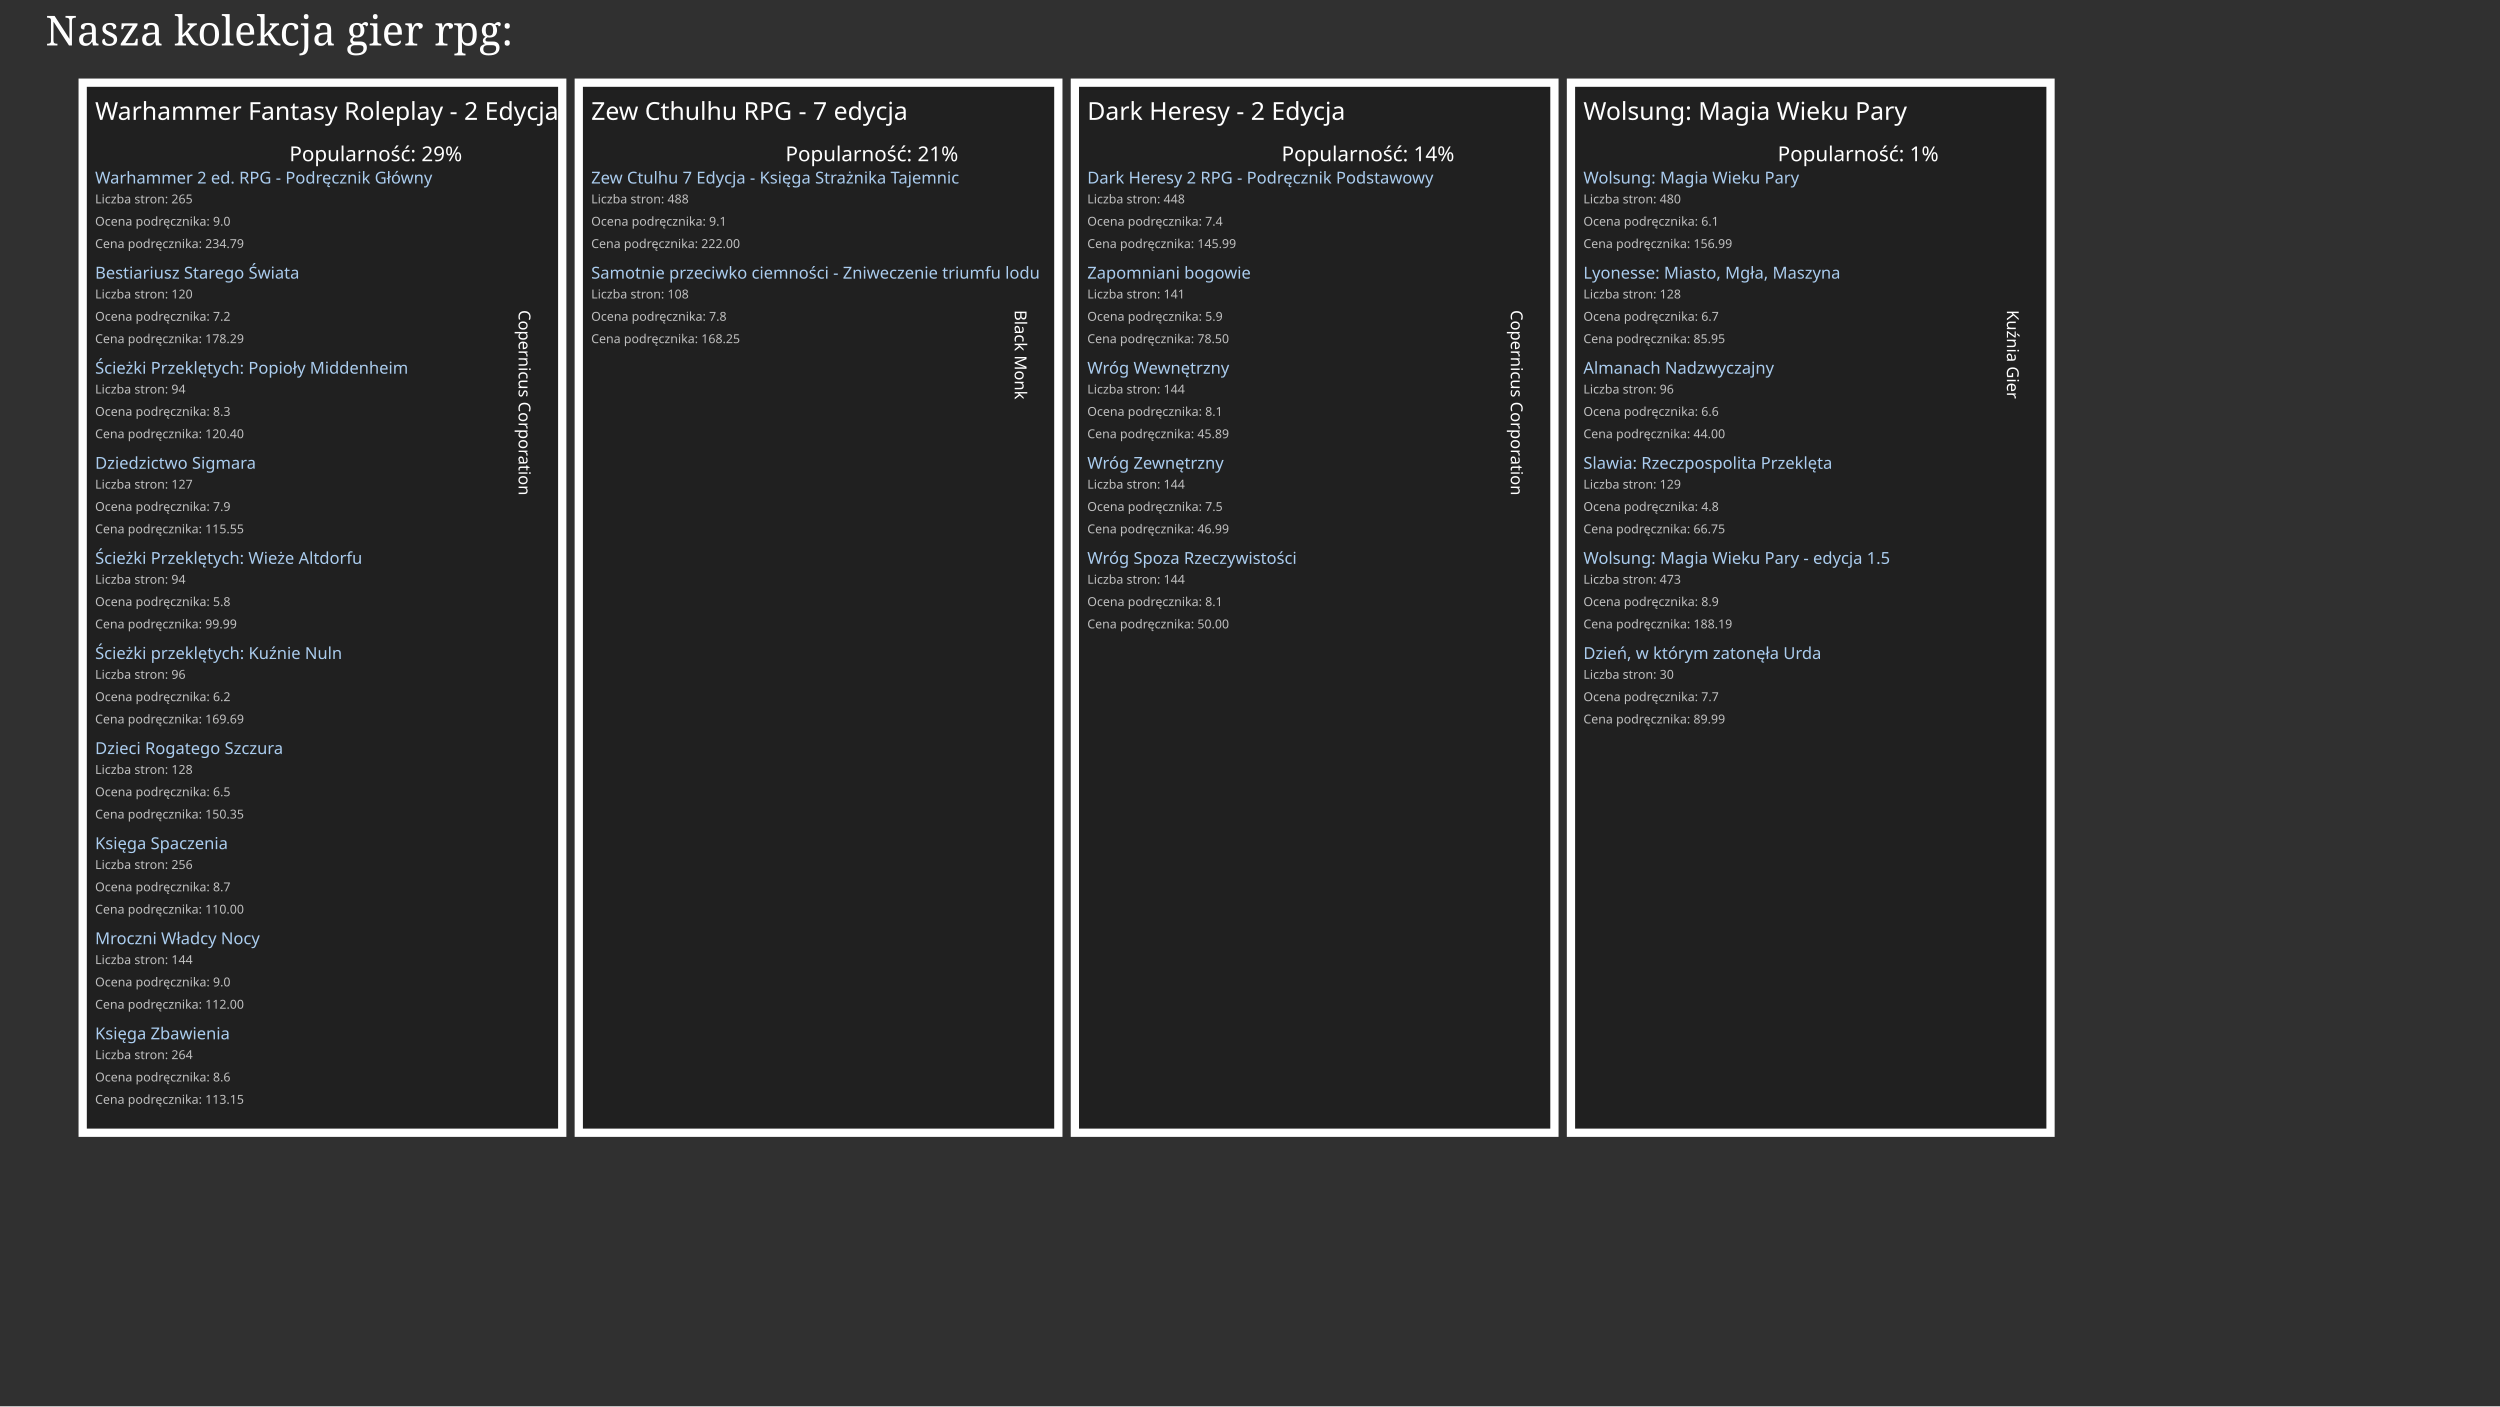
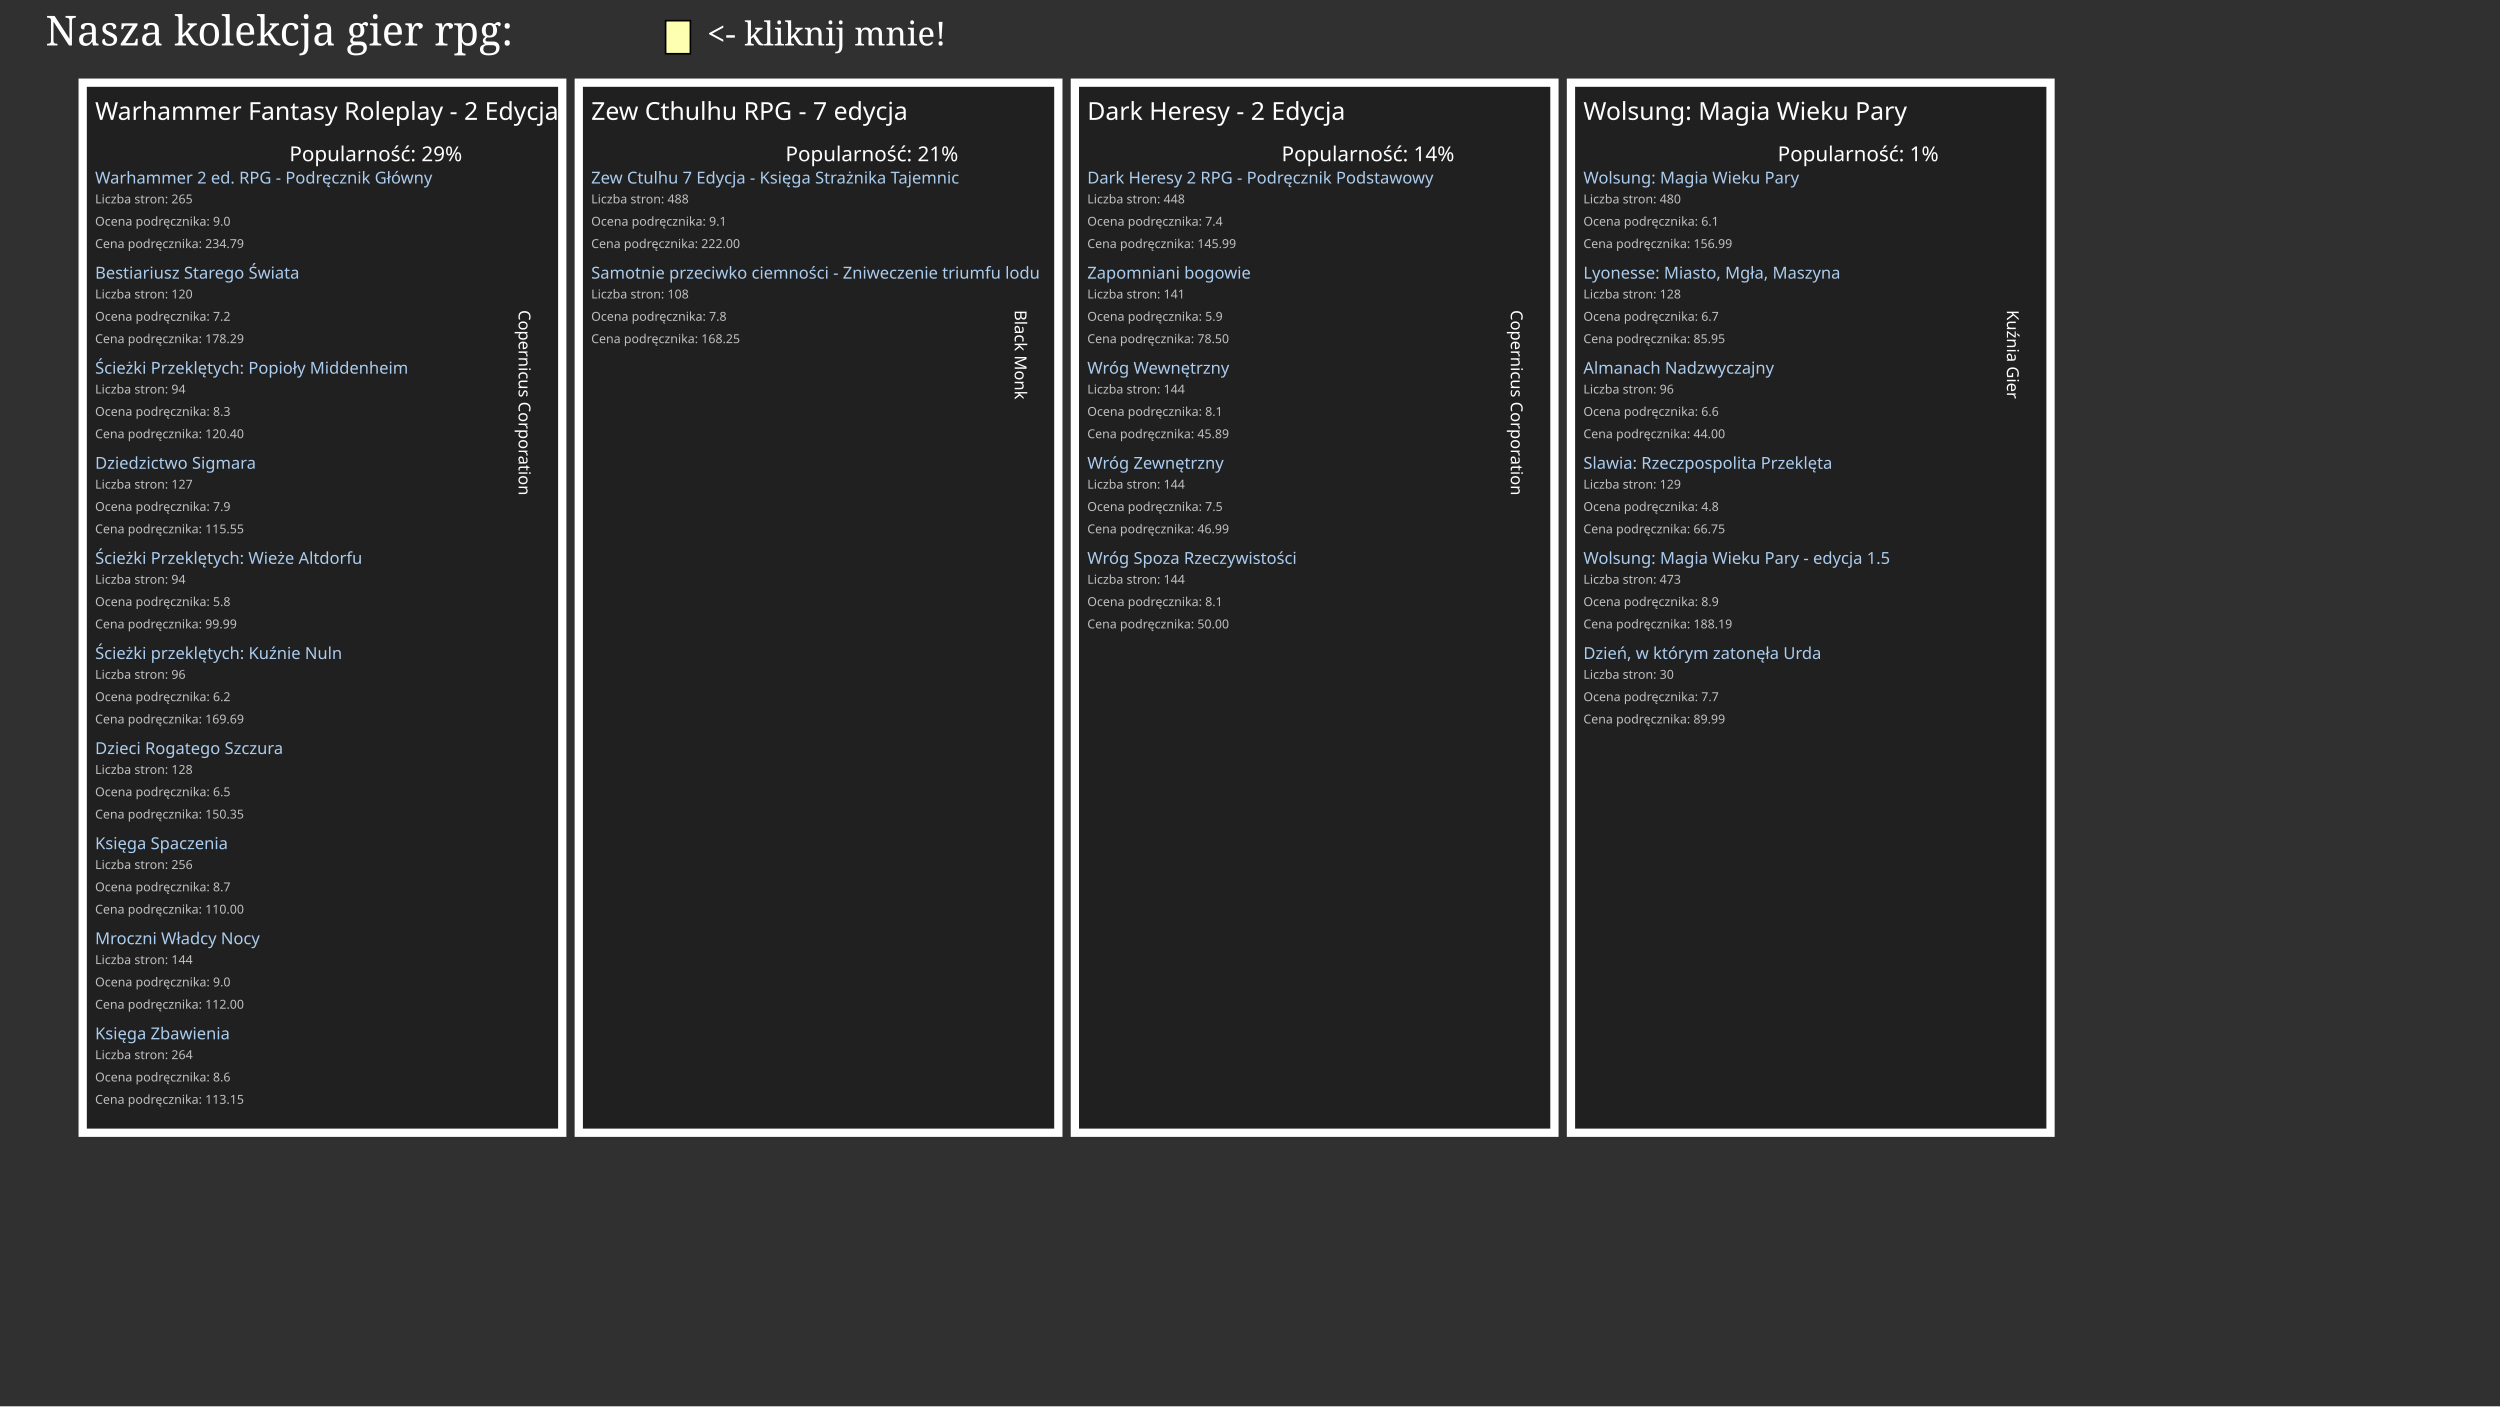
<svg xmlns="http://www.w3.org/2000/svg" xmlns:xlink="http://www.w3.org/1999/xlink" width="80cm" height="45cm" preserveAspectRatio="xMidYMid meet" zoomAndPan="magnify" version="1.1" contentScriptType="application/ecmascript" contentStyleType="text/css">
  <rect width="100%" height="100%" fill="#303030" />
  <text x="055" y="055" font-family="georgia" fill="#ffffff" font-size="50" allign="center">
			Nasza kolekcja gier rpg:
		</text>
+   <rect x="805" y="025" height="40" width="30" fill="#ffffb2" stroke="black" stroke-width="2" />
+   <text x="855" y="055" font-family="georgia" fill="#ffffff" font-size="40" allign="center">
+ 			&lt;- kliknij mnie!
+ 		</text>
  <rect x="100" y="100" height="1270" width="580" fill="#202020" stroke="white" stroke-width="10" />
  <text writing-mode="horizontal-tb" x="115" y="145" font-family="sans-serif" font-size="30" fill="#ffffff">Warhammer Fantasy Roleplay - 2 Edycja</text>
  <text writing-mode="vertical-rl" x="635" y="375" font-family="sans-serif" font-size="20" fill="#ffffff">Copernicus Corporation</text>
  <text x="350" y="195" font-family="sans-serif" font-size="25" fill="#ffffff">
- 							Popularność: 
- 							  29%</text>
+ 			Popularność: 
+ 			  29%</text>
  <rect x="115" y="170" height="30" width="0" fill="#282828" stroke="black" stroke-width="2">
    <animate attributeType="XML" attributeName="width" from="0" to="200" dur="1s" fill="freeze" xlink:type="simple" xlink:show="other" xlink:actuate="onLoad" restart="always" calcMode="linear" additive="replace" accumulate="none" />
  </rect>
  <rect x="115" y="170" height="30" width="0" fill="#B8B8B8" stroke="black" stroke-width="2">
    <animate attributeType="XML" attributeName="width" from="0" to="58" dur="3s" fill="freeze" xlink:type="simple" xlink:show="other" xlink:actuate="onLoad" restart="always" calcMode="linear" additive="replace" accumulate="none" />
  </rect>
  <text x="115" y="222" font-family="sans-serif" font-size="20" fill="#abcdef">Warhammer 2 ed. RPG - Podręcznik Główny</text>
  <rect x="115" y="230" height="17" width="0" fill="#484848" stroke-width="5">
    <animate attributeType="XML" attributeName="width" from="0" to="265" dur="1s" fill="freeze" xlink:type="simple" xlink:show="other" xlink:actuate="onLoad" restart="always" calcMode="linear" additive="replace" accumulate="none" />
  </rect>
  <text x="115" y="246" font-family="sans-serif" font-size="15" fill="#C0C0C0">
- 									 Liczba stron: 
- 									265</text>
+ 				 Liczba stron: 
+ 					265</text>
  <rect x="115" y="257" height="17" width="0" fill="#000033" stroke-width="5">
    <animate attributeType="XML" attributeName="width" from="0" to="90" dur="1s" fill="freeze" xlink:type="simple" xlink:show="other" xlink:actuate="onLoad" restart="always" calcMode="linear" additive="replace" accumulate="none" />
  </rect>
  <text x="115" y="273" font-family="sans-serif" font-size="15" fill="#C0C0C0">
- 									Ocena podręcznika: 
- 									9.0</text>
+ 				Ocena podręcznika: 
+ 				9.0</text>
  <rect x="115" y="284" height="17" width="0" fill="#4c0000" stroke-width="5">
    <animate attributeType="XML" attributeName="width" from="0" to="234.79" dur="1s" fill="freeze" xlink:type="simple" xlink:show="other" xlink:actuate="onLoad" restart="always" calcMode="linear" additive="replace" accumulate="none" />
  </rect>
  <text x="115" y="300" font-family="sans-serif" font-size="15" fill="#C0C0C0">
- 									Cena podręcznika: 
- 									234.79</text>
+ 				Cena podręcznika: 
+ 					234.79</text>
  <text x="115" y="337" font-family="sans-serif" font-size="20" fill="#abcdef">Bestiariusz Starego Świata</text>
  <rect x="115" y="345" height="17" width="0" fill="#484848" stroke-width="5">
    <animate attributeType="XML" attributeName="width" from="0" to="120" dur="1s" fill="freeze" xlink:type="simple" xlink:show="other" xlink:actuate="onLoad" restart="always" calcMode="linear" additive="replace" accumulate="none" />
  </rect>
  <text x="115" y="361" font-family="sans-serif" font-size="15" fill="#C0C0C0">
- 									 Liczba stron: 
- 									120</text>
+ 				 Liczba stron: 
+ 					120</text>
  <rect x="115" y="372" height="17" width="0" fill="#000033" stroke-width="5">
    <animate attributeType="XML" attributeName="width" from="0" to="72" dur="1s" fill="freeze" xlink:type="simple" xlink:show="other" xlink:actuate="onLoad" restart="always" calcMode="linear" additive="replace" accumulate="none" />
  </rect>
  <text x="115" y="388" font-family="sans-serif" font-size="15" fill="#C0C0C0">
- 									Ocena podręcznika: 
- 									7.2</text>
+ 				Ocena podręcznika: 
+ 				7.2</text>
  <rect x="115" y="399" height="17" width="0" fill="#4c0000" stroke-width="5">
    <animate attributeType="XML" attributeName="width" from="0" to="178.29" dur="1s" fill="freeze" xlink:type="simple" xlink:show="other" xlink:actuate="onLoad" restart="always" calcMode="linear" additive="replace" accumulate="none" />
  </rect>
  <text x="115" y="415" font-family="sans-serif" font-size="15" fill="#C0C0C0">
- 									Cena podręcznika: 
- 									178.29</text>
+ 				Cena podręcznika: 
+ 					178.29</text>
  <text x="115" y="452" font-family="sans-serif" font-size="20" fill="#abcdef">Ścieżki Przeklętych: Popioły Middenheim</text>
  <rect x="115" y="460" height="17" width="0" fill="#484848" stroke-width="5">
    <animate attributeType="XML" attributeName="width" from="0" to="94" dur="1s" fill="freeze" xlink:type="simple" xlink:show="other" xlink:actuate="onLoad" restart="always" calcMode="linear" additive="replace" accumulate="none" />
  </rect>
  <text x="115" y="476" font-family="sans-serif" font-size="15" fill="#C0C0C0">
- 									 Liczba stron: 
- 									94</text>
+ 				 Liczba stron: 
+ 					94</text>
  <rect x="115" y="487" height="17" width="0" fill="#000033" stroke-width="5">
    <animate attributeType="XML" attributeName="width" from="0" to="83" dur="1s" fill="freeze" xlink:type="simple" xlink:show="other" xlink:actuate="onLoad" restart="always" calcMode="linear" additive="replace" accumulate="none" />
  </rect>
  <text x="115" y="503" font-family="sans-serif" font-size="15" fill="#C0C0C0">
- 									Ocena podręcznika: 
- 									8.3</text>
+ 				Ocena podręcznika: 
+ 				8.3</text>
  <rect x="115" y="514" height="17" width="0" fill="#4c0000" stroke-width="5">
    <animate attributeType="XML" attributeName="width" from="0" to="120.40" dur="1s" fill="freeze" xlink:type="simple" xlink:show="other" xlink:actuate="onLoad" restart="always" calcMode="linear" additive="replace" accumulate="none" />
  </rect>
  <text x="115" y="530" font-family="sans-serif" font-size="15" fill="#C0C0C0">
- 									Cena podręcznika: 
- 									120.40</text>
+ 				Cena podręcznika: 
+ 					120.40</text>
  <text x="115" y="567" font-family="sans-serif" font-size="20" fill="#abcdef">Dziedzictwo Sigmara</text>
  <rect x="115" y="575" height="17" width="0" fill="#484848" stroke-width="5">
    <animate attributeType="XML" attributeName="width" from="0" to="127" dur="1s" fill="freeze" xlink:type="simple" xlink:show="other" xlink:actuate="onLoad" restart="always" calcMode="linear" additive="replace" accumulate="none" />
  </rect>
  <text x="115" y="591" font-family="sans-serif" font-size="15" fill="#C0C0C0">
- 									 Liczba stron: 
- 									127</text>
+ 				 Liczba stron: 
+ 					127</text>
  <rect x="115" y="602" height="17" width="0" fill="#000033" stroke-width="5">
    <animate attributeType="XML" attributeName="width" from="0" to="79" dur="1s" fill="freeze" xlink:type="simple" xlink:show="other" xlink:actuate="onLoad" restart="always" calcMode="linear" additive="replace" accumulate="none" />
  </rect>
  <text x="115" y="618" font-family="sans-serif" font-size="15" fill="#C0C0C0">
- 									Ocena podręcznika: 
- 									7.9</text>
+ 				Ocena podręcznika: 
+ 				7.9</text>
  <rect x="115" y="629" height="17" width="0" fill="#4c0000" stroke-width="5">
    <animate attributeType="XML" attributeName="width" from="0" to="115.55" dur="1s" fill="freeze" xlink:type="simple" xlink:show="other" xlink:actuate="onLoad" restart="always" calcMode="linear" additive="replace" accumulate="none" />
  </rect>
  <text x="115" y="645" font-family="sans-serif" font-size="15" fill="#C0C0C0">
- 									Cena podręcznika: 
- 									115.55</text>
+ 				Cena podręcznika: 
+ 					115.55</text>
  <text x="115" y="682" font-family="sans-serif" font-size="20" fill="#abcdef">Ścieżki Przeklętych: Wieże Altdorfu</text>
  <rect x="115" y="690" height="17" width="0" fill="#484848" stroke-width="5">
    <animate attributeType="XML" attributeName="width" from="0" to="94" dur="1s" fill="freeze" xlink:type="simple" xlink:show="other" xlink:actuate="onLoad" restart="always" calcMode="linear" additive="replace" accumulate="none" />
  </rect>
  <text x="115" y="706" font-family="sans-serif" font-size="15" fill="#C0C0C0">
- 									 Liczba stron: 
- 									94</text>
+ 				 Liczba stron: 
+ 					94</text>
  <rect x="115" y="717" height="17" width="0" fill="#000033" stroke-width="5">
    <animate attributeType="XML" attributeName="width" from="0" to="58" dur="1s" fill="freeze" xlink:type="simple" xlink:show="other" xlink:actuate="onLoad" restart="always" calcMode="linear" additive="replace" accumulate="none" />
  </rect>
  <text x="115" y="733" font-family="sans-serif" font-size="15" fill="#C0C0C0">
- 									Ocena podręcznika: 
- 									5.8</text>
+ 				Ocena podręcznika: 
+ 				5.8</text>
  <rect x="115" y="744" height="17" width="0" fill="#4c0000" stroke-width="5">
    <animate attributeType="XML" attributeName="width" from="0" to="99.99" dur="1s" fill="freeze" xlink:type="simple" xlink:show="other" xlink:actuate="onLoad" restart="always" calcMode="linear" additive="replace" accumulate="none" />
  </rect>
  <text x="115" y="760" font-family="sans-serif" font-size="15" fill="#C0C0C0">
- 									Cena podręcznika: 
- 									99.99</text>
+ 				Cena podręcznika: 
+ 					99.99</text>
  <text x="115" y="797" font-family="sans-serif" font-size="20" fill="#abcdef">Ścieżki przeklętych: Kuźnie Nuln</text>
  <rect x="115" y="805" height="17" width="0" fill="#484848" stroke-width="5">
    <animate attributeType="XML" attributeName="width" from="0" to="96" dur="1s" fill="freeze" xlink:type="simple" xlink:show="other" xlink:actuate="onLoad" restart="always" calcMode="linear" additive="replace" accumulate="none" />
  </rect>
  <text x="115" y="821" font-family="sans-serif" font-size="15" fill="#C0C0C0">
- 									 Liczba stron: 
- 									96</text>
+ 				 Liczba stron: 
+ 					96</text>
  <rect x="115" y="832" height="17" width="0" fill="#000033" stroke-width="5">
    <animate attributeType="XML" attributeName="width" from="0" to="62" dur="1s" fill="freeze" xlink:type="simple" xlink:show="other" xlink:actuate="onLoad" restart="always" calcMode="linear" additive="replace" accumulate="none" />
  </rect>
  <text x="115" y="848" font-family="sans-serif" font-size="15" fill="#C0C0C0">
- 									Ocena podręcznika: 
- 									6.2</text>
+ 				Ocena podręcznika: 
+ 				6.2</text>
  <rect x="115" y="859" height="17" width="0" fill="#4c0000" stroke-width="5">
    <animate attributeType="XML" attributeName="width" from="0" to="169.69" dur="1s" fill="freeze" xlink:type="simple" xlink:show="other" xlink:actuate="onLoad" restart="always" calcMode="linear" additive="replace" accumulate="none" />
  </rect>
  <text x="115" y="875" font-family="sans-serif" font-size="15" fill="#C0C0C0">
- 									Cena podręcznika: 
- 									169.69</text>
+ 				Cena podręcznika: 
+ 					169.69</text>
  <text x="115" y="912" font-family="sans-serif" font-size="20" fill="#abcdef">Dzieci Rogatego Szczura</text>
  <rect x="115" y="920" height="17" width="0" fill="#484848" stroke-width="5">
    <animate attributeType="XML" attributeName="width" from="0" to="128" dur="1s" fill="freeze" xlink:type="simple" xlink:show="other" xlink:actuate="onLoad" restart="always" calcMode="linear" additive="replace" accumulate="none" />
  </rect>
  <text x="115" y="936" font-family="sans-serif" font-size="15" fill="#C0C0C0">
- 									 Liczba stron: 
- 									128</text>
+ 				 Liczba stron: 
+ 					128</text>
  <rect x="115" y="947" height="17" width="0" fill="#000033" stroke-width="5">
    <animate attributeType="XML" attributeName="width" from="0" to="65" dur="1s" fill="freeze" xlink:type="simple" xlink:show="other" xlink:actuate="onLoad" restart="always" calcMode="linear" additive="replace" accumulate="none" />
  </rect>
  <text x="115" y="963" font-family="sans-serif" font-size="15" fill="#C0C0C0">
- 									Ocena podręcznika: 
- 									6.5</text>
+ 				Ocena podręcznika: 
+ 				6.5</text>
  <rect x="115" y="974" height="17" width="0" fill="#4c0000" stroke-width="5">
    <animate attributeType="XML" attributeName="width" from="0" to="150.35" dur="1s" fill="freeze" xlink:type="simple" xlink:show="other" xlink:actuate="onLoad" restart="always" calcMode="linear" additive="replace" accumulate="none" />
  </rect>
  <text x="115" y="990" font-family="sans-serif" font-size="15" fill="#C0C0C0">
- 									Cena podręcznika: 
- 									150.35</text>
+ 				Cena podręcznika: 
+ 					150.35</text>
  <text x="115" y="1027" font-family="sans-serif" font-size="20" fill="#abcdef">Księga Spaczenia</text>
  <rect x="115" y="1035" height="17" width="0" fill="#484848" stroke-width="5">
    <animate attributeType="XML" attributeName="width" from="0" to="256" dur="1s" fill="freeze" xlink:type="simple" xlink:show="other" xlink:actuate="onLoad" restart="always" calcMode="linear" additive="replace" accumulate="none" />
  </rect>
  <text x="115" y="1051" font-family="sans-serif" font-size="15" fill="#C0C0C0">
- 									 Liczba stron: 
- 									256</text>
+ 				 Liczba stron: 
+ 					256</text>
  <rect x="115" y="1062" height="17" width="0" fill="#000033" stroke-width="5">
    <animate attributeType="XML" attributeName="width" from="0" to="87" dur="1s" fill="freeze" xlink:type="simple" xlink:show="other" xlink:actuate="onLoad" restart="always" calcMode="linear" additive="replace" accumulate="none" />
  </rect>
  <text x="115" y="1078" font-family="sans-serif" font-size="15" fill="#C0C0C0">
- 									Ocena podręcznika: 
- 									8.7</text>
+ 				Ocena podręcznika: 
+ 				8.7</text>
  <rect x="115" y="1089" height="17" width="0" fill="#4c0000" stroke-width="5">
    <animate attributeType="XML" attributeName="width" from="0" to="110.00" dur="1s" fill="freeze" xlink:type="simple" xlink:show="other" xlink:actuate="onLoad" restart="always" calcMode="linear" additive="replace" accumulate="none" />
  </rect>
  <text x="115" y="1105" font-family="sans-serif" font-size="15" fill="#C0C0C0">
- 									Cena podręcznika: 
- 									110.00</text>
+ 				Cena podręcznika: 
+ 					110.00</text>
  <text x="115" y="1142" font-family="sans-serif" font-size="20" fill="#abcdef">Mroczni Władcy Nocy</text>
  <rect x="115" y="1150" height="17" width="0" fill="#484848" stroke-width="5">
    <animate attributeType="XML" attributeName="width" from="0" to="144" dur="1s" fill="freeze" xlink:type="simple" xlink:show="other" xlink:actuate="onLoad" restart="always" calcMode="linear" additive="replace" accumulate="none" />
  </rect>
  <text x="115" y="1166" font-family="sans-serif" font-size="15" fill="#C0C0C0">
- 									 Liczba stron: 
- 									144</text>
+ 				 Liczba stron: 
+ 					144</text>
  <rect x="115" y="1177" height="17" width="0" fill="#000033" stroke-width="5">
    <animate attributeType="XML" attributeName="width" from="0" to="90" dur="1s" fill="freeze" xlink:type="simple" xlink:show="other" xlink:actuate="onLoad" restart="always" calcMode="linear" additive="replace" accumulate="none" />
  </rect>
  <text x="115" y="1193" font-family="sans-serif" font-size="15" fill="#C0C0C0">
- 									Ocena podręcznika: 
- 									9.0</text>
+ 				Ocena podręcznika: 
+ 				9.0</text>
  <rect x="115" y="1204" height="17" width="0" fill="#4c0000" stroke-width="5">
    <animate attributeType="XML" attributeName="width" from="0" to="112.00" dur="1s" fill="freeze" xlink:type="simple" xlink:show="other" xlink:actuate="onLoad" restart="always" calcMode="linear" additive="replace" accumulate="none" />
  </rect>
  <text x="115" y="1220" font-family="sans-serif" font-size="15" fill="#C0C0C0">
- 									Cena podręcznika: 
- 									112.00</text>
+ 				Cena podręcznika: 
+ 					112.00</text>
  <text x="115" y="1257" font-family="sans-serif" font-size="20" fill="#abcdef">Księga Zbawienia</text>
  <rect x="115" y="1265" height="17" width="0" fill="#484848" stroke-width="5">
    <animate attributeType="XML" attributeName="width" from="0" to="264" dur="1s" fill="freeze" xlink:type="simple" xlink:show="other" xlink:actuate="onLoad" restart="always" calcMode="linear" additive="replace" accumulate="none" />
  </rect>
  <text x="115" y="1281" font-family="sans-serif" font-size="15" fill="#C0C0C0">
- 									 Liczba stron: 
- 									264</text>
+ 				 Liczba stron: 
+ 					264</text>
  <rect x="115" y="1292" height="17" width="0" fill="#000033" stroke-width="5">
    <animate attributeType="XML" attributeName="width" from="0" to="86" dur="1s" fill="freeze" xlink:type="simple" xlink:show="other" xlink:actuate="onLoad" restart="always" calcMode="linear" additive="replace" accumulate="none" />
  </rect>
  <text x="115" y="1308" font-family="sans-serif" font-size="15" fill="#C0C0C0">
- 									Ocena podręcznika: 
- 									8.6</text>
+ 				Ocena podręcznika: 
+ 				8.6</text>
  <rect x="115" y="1319" height="17" width="0" fill="#4c0000" stroke-width="5">
    <animate attributeType="XML" attributeName="width" from="0" to="113.15" dur="1s" fill="freeze" xlink:type="simple" xlink:show="other" xlink:actuate="onLoad" restart="always" calcMode="linear" additive="replace" accumulate="none" />
  </rect>
  <text x="115" y="1335" font-family="sans-serif" font-size="15" fill="#C0C0C0">
- 									Cena podręcznika: 
- 									113.15</text>
+ 				Cena podręcznika: 
+ 					113.15</text>
  <rect x="700" y="100" height="1270" width="580" fill="#202020" stroke="white" stroke-width="10" />
  <text writing-mode="horizontal-tb" x="715" y="145" font-family="sans-serif" font-size="30" fill="#ffffff">Zew Cthulhu RPG - 7 edycja</text>
  <text writing-mode="vertical-rl" x="1235" y="375" font-family="sans-serif" font-size="20" fill="#ffffff">Black Monk</text>
  <text x="950" y="195" font-family="sans-serif" font-size="25" fill="#ffffff">
- 							Popularność: 
- 							  21%</text>
+ 			Popularność: 
+ 			  21%</text>
  <rect x="715" y="170" height="30" width="0" fill="#282828" stroke="black" stroke-width="2">
    <animate attributeType="XML" attributeName="width" from="0" to="200" dur="1s" fill="freeze" xlink:type="simple" xlink:show="other" xlink:actuate="onLoad" restart="always" calcMode="linear" additive="replace" accumulate="none" />
  </rect>
  <rect x="715" y="170" height="30" width="0" fill="#B8B8B8" stroke="black" stroke-width="2">
    <animate attributeType="XML" attributeName="width" from="0" to="42" dur="3s" fill="freeze" xlink:type="simple" xlink:show="other" xlink:actuate="onLoad" restart="always" calcMode="linear" additive="replace" accumulate="none" />
  </rect>
  <text x="715" y="222" font-family="sans-serif" font-size="20" fill="#abcdef">Zew Ctulhu 7 Edycja - Księga Strażnika Tajemnic</text>
  <rect x="715" y="230" height="17" width="0" fill="#484848" stroke-width="5">
    <animate attributeType="XML" attributeName="width" from="0" to="488" dur="1s" fill="freeze" xlink:type="simple" xlink:show="other" xlink:actuate="onLoad" restart="always" calcMode="linear" additive="replace" accumulate="none" />
  </rect>
  <text x="715" y="246" font-family="sans-serif" font-size="15" fill="#C0C0C0">
- 									 Liczba stron: 
- 									488</text>
+ 				 Liczba stron: 
+ 					488</text>
  <rect x="715" y="257" height="17" width="0" fill="#000033" stroke-width="5">
    <animate attributeType="XML" attributeName="width" from="0" to="91" dur="1s" fill="freeze" xlink:type="simple" xlink:show="other" xlink:actuate="onLoad" restart="always" calcMode="linear" additive="replace" accumulate="none" />
  </rect>
  <text x="715" y="273" font-family="sans-serif" font-size="15" fill="#C0C0C0">
- 									Ocena podręcznika: 
- 									9.1</text>
+ 				Ocena podręcznika: 
+ 				9.1</text>
  <rect x="715" y="284" height="17" width="0" fill="#4c0000" stroke-width="5">
    <animate attributeType="XML" attributeName="width" from="0" to="222.00" dur="1s" fill="freeze" xlink:type="simple" xlink:show="other" xlink:actuate="onLoad" restart="always" calcMode="linear" additive="replace" accumulate="none" />
  </rect>
  <text x="715" y="300" font-family="sans-serif" font-size="15" fill="#C0C0C0">
- 									Cena podręcznika: 
- 									222.00</text>
+ 				Cena podręcznika: 
+ 					222.00</text>
  <text x="715" y="337" font-family="sans-serif" font-size="20" fill="#abcdef">Samotnie przeciwko ciemności - Zniweczenie triumfu lodu</text>
  <rect x="715" y="345" height="17" width="0" fill="#484848" stroke-width="5">
    <animate attributeType="XML" attributeName="width" from="0" to="108" dur="1s" fill="freeze" xlink:type="simple" xlink:show="other" xlink:actuate="onLoad" restart="always" calcMode="linear" additive="replace" accumulate="none" />
  </rect>
  <text x="715" y="361" font-family="sans-serif" font-size="15" fill="#C0C0C0">
- 									 Liczba stron: 
- 									108</text>
+ 				 Liczba stron: 
+ 					108</text>
  <rect x="715" y="372" height="17" width="0" fill="#000033" stroke-width="5">
    <animate attributeType="XML" attributeName="width" from="0" to="78" dur="1s" fill="freeze" xlink:type="simple" xlink:show="other" xlink:actuate="onLoad" restart="always" calcMode="linear" additive="replace" accumulate="none" />
  </rect>
  <text x="715" y="388" font-family="sans-serif" font-size="15" fill="#C0C0C0">
- 									Ocena podręcznika: 
- 									7.8</text>
+ 				Ocena podręcznika: 
+ 				7.8</text>
  <rect x="715" y="399" height="17" width="0" fill="#4c0000" stroke-width="5">
    <animate attributeType="XML" attributeName="width" from="0" to="168.25" dur="1s" fill="freeze" xlink:type="simple" xlink:show="other" xlink:actuate="onLoad" restart="always" calcMode="linear" additive="replace" accumulate="none" />
  </rect>
  <text x="715" y="415" font-family="sans-serif" font-size="15" fill="#C0C0C0">
- 									Cena podręcznika: 
- 									168.25</text>
+ 				Cena podręcznika: 
+ 					168.25</text>
  <rect x="1300" y="100" height="1270" width="580" fill="#202020" stroke="white" stroke-width="10" />
  <text writing-mode="horizontal-tb" x="1315" y="145" font-family="sans-serif" font-size="30" fill="#ffffff">Dark Heresy - 2 Edycja</text>
  <text writing-mode="vertical-rl" x="1835" y="375" font-family="sans-serif" font-size="20" fill="#ffffff">Copernicus Corporation</text>
  <text x="1550" y="195" font-family="sans-serif" font-size="25" fill="#ffffff">
- 							Popularność: 
- 							  14%</text>
+ 			Popularność: 
+ 			  14%</text>
  <rect x="1315" y="170" height="30" width="0" fill="#282828" stroke="black" stroke-width="2">
    <animate attributeType="XML" attributeName="width" from="0" to="200" dur="1s" fill="freeze" xlink:type="simple" xlink:show="other" xlink:actuate="onLoad" restart="always" calcMode="linear" additive="replace" accumulate="none" />
  </rect>
  <rect x="1315" y="170" height="30" width="0" fill="#B8B8B8" stroke="black" stroke-width="2">
    <animate attributeType="XML" attributeName="width" from="0" to="28" dur="3s" fill="freeze" xlink:type="simple" xlink:show="other" xlink:actuate="onLoad" restart="always" calcMode="linear" additive="replace" accumulate="none" />
  </rect>
  <text x="1315" y="222" font-family="sans-serif" font-size="20" fill="#abcdef">Dark Heresy 2 RPG - Podręcznik Podstawowy</text>
  <rect x="1315" y="230" height="17" width="0" fill="#484848" stroke-width="5">
    <animate attributeType="XML" attributeName="width" from="0" to="448" dur="1s" fill="freeze" xlink:type="simple" xlink:show="other" xlink:actuate="onLoad" restart="always" calcMode="linear" additive="replace" accumulate="none" />
  </rect>
  <text x="1315" y="246" font-family="sans-serif" font-size="15" fill="#C0C0C0">
- 									 Liczba stron: 
- 									448</text>
+ 				 Liczba stron: 
+ 					448</text>
  <rect x="1315" y="257" height="17" width="0" fill="#000033" stroke-width="5">
    <animate attributeType="XML" attributeName="width" from="0" to="74" dur="1s" fill="freeze" xlink:type="simple" xlink:show="other" xlink:actuate="onLoad" restart="always" calcMode="linear" additive="replace" accumulate="none" />
  </rect>
  <text x="1315" y="273" font-family="sans-serif" font-size="15" fill="#C0C0C0">
- 									Ocena podręcznika: 
- 									7.4</text>
+ 				Ocena podręcznika: 
+ 				7.4</text>
  <rect x="1315" y="284" height="17" width="0" fill="#4c0000" stroke-width="5">
    <animate attributeType="XML" attributeName="width" from="0" to="145.99" dur="1s" fill="freeze" xlink:type="simple" xlink:show="other" xlink:actuate="onLoad" restart="always" calcMode="linear" additive="replace" accumulate="none" />
  </rect>
  <text x="1315" y="300" font-family="sans-serif" font-size="15" fill="#C0C0C0">
- 									Cena podręcznika: 
- 									145.99</text>
+ 				Cena podręcznika: 
+ 					145.99</text>
  <text x="1315" y="337" font-family="sans-serif" font-size="20" fill="#abcdef">Zapomniani bogowie</text>
  <rect x="1315" y="345" height="17" width="0" fill="#484848" stroke-width="5">
    <animate attributeType="XML" attributeName="width" from="0" to="141" dur="1s" fill="freeze" xlink:type="simple" xlink:show="other" xlink:actuate="onLoad" restart="always" calcMode="linear" additive="replace" accumulate="none" />
  </rect>
  <text x="1315" y="361" font-family="sans-serif" font-size="15" fill="#C0C0C0">
- 									 Liczba stron: 
- 									141</text>
+ 				 Liczba stron: 
+ 					141</text>
  <rect x="1315" y="372" height="17" width="0" fill="#000033" stroke-width="5">
    <animate attributeType="XML" attributeName="width" from="0" to="59" dur="1s" fill="freeze" xlink:type="simple" xlink:show="other" xlink:actuate="onLoad" restart="always" calcMode="linear" additive="replace" accumulate="none" />
  </rect>
  <text x="1315" y="388" font-family="sans-serif" font-size="15" fill="#C0C0C0">
- 									Ocena podręcznika: 
- 									5.9</text>
+ 				Ocena podręcznika: 
+ 				5.9</text>
  <rect x="1315" y="399" height="17" width="0" fill="#4c0000" stroke-width="5">
    <animate attributeType="XML" attributeName="width" from="0" to="78.50" dur="1s" fill="freeze" xlink:type="simple" xlink:show="other" xlink:actuate="onLoad" restart="always" calcMode="linear" additive="replace" accumulate="none" />
  </rect>
  <text x="1315" y="415" font-family="sans-serif" font-size="15" fill="#C0C0C0">
- 									Cena podręcznika: 
- 									78.50</text>
+ 				Cena podręcznika: 
+ 					78.50</text>
  <text x="1315" y="452" font-family="sans-serif" font-size="20" fill="#abcdef">Wróg Wewnętrzny</text>
  <rect x="1315" y="460" height="17" width="0" fill="#484848" stroke-width="5">
    <animate attributeType="XML" attributeName="width" from="0" to="144" dur="1s" fill="freeze" xlink:type="simple" xlink:show="other" xlink:actuate="onLoad" restart="always" calcMode="linear" additive="replace" accumulate="none" />
  </rect>
  <text x="1315" y="476" font-family="sans-serif" font-size="15" fill="#C0C0C0">
- 									 Liczba stron: 
- 									144</text>
+ 				 Liczba stron: 
+ 					144</text>
  <rect x="1315" y="487" height="17" width="0" fill="#000033" stroke-width="5">
    <animate attributeType="XML" attributeName="width" from="0" to="81" dur="1s" fill="freeze" xlink:type="simple" xlink:show="other" xlink:actuate="onLoad" restart="always" calcMode="linear" additive="replace" accumulate="none" />
  </rect>
  <text x="1315" y="503" font-family="sans-serif" font-size="15" fill="#C0C0C0">
- 									Ocena podręcznika: 
- 									8.1</text>
+ 				Ocena podręcznika: 
+ 				8.1</text>
  <rect x="1315" y="514" height="17" width="0" fill="#4c0000" stroke-width="5">
    <animate attributeType="XML" attributeName="width" from="0" to="45.89" dur="1s" fill="freeze" xlink:type="simple" xlink:show="other" xlink:actuate="onLoad" restart="always" calcMode="linear" additive="replace" accumulate="none" />
  </rect>
  <text x="1315" y="530" font-family="sans-serif" font-size="15" fill="#C0C0C0">
- 									Cena podręcznika: 
- 									45.89</text>
+ 				Cena podręcznika: 
+ 					45.89</text>
  <text x="1315" y="567" font-family="sans-serif" font-size="20" fill="#abcdef">Wróg Zewnętrzny</text>
  <rect x="1315" y="575" height="17" width="0" fill="#484848" stroke-width="5">
    <animate attributeType="XML" attributeName="width" from="0" to="144" dur="1s" fill="freeze" xlink:type="simple" xlink:show="other" xlink:actuate="onLoad" restart="always" calcMode="linear" additive="replace" accumulate="none" />
  </rect>
  <text x="1315" y="591" font-family="sans-serif" font-size="15" fill="#C0C0C0">
- 									 Liczba stron: 
- 									144</text>
+ 				 Liczba stron: 
+ 					144</text>
  <rect x="1315" y="602" height="17" width="0" fill="#000033" stroke-width="5">
    <animate attributeType="XML" attributeName="width" from="0" to="75" dur="1s" fill="freeze" xlink:type="simple" xlink:show="other" xlink:actuate="onLoad" restart="always" calcMode="linear" additive="replace" accumulate="none" />
  </rect>
  <text x="1315" y="618" font-family="sans-serif" font-size="15" fill="#C0C0C0">
- 									Ocena podręcznika: 
- 									7.5</text>
+ 				Ocena podręcznika: 
+ 				7.5</text>
  <rect x="1315" y="629" height="17" width="0" fill="#4c0000" stroke-width="5">
    <animate attributeType="XML" attributeName="width" from="0" to="46.99" dur="1s" fill="freeze" xlink:type="simple" xlink:show="other" xlink:actuate="onLoad" restart="always" calcMode="linear" additive="replace" accumulate="none" />
  </rect>
  <text x="1315" y="645" font-family="sans-serif" font-size="15" fill="#C0C0C0">
- 									Cena podręcznika: 
- 									46.99</text>
+ 				Cena podręcznika: 
+ 					46.99</text>
  <text x="1315" y="682" font-family="sans-serif" font-size="20" fill="#abcdef">Wróg Spoza Rzeczywistości</text>
  <rect x="1315" y="690" height="17" width="0" fill="#484848" stroke-width="5">
    <animate attributeType="XML" attributeName="width" from="0" to="144" dur="1s" fill="freeze" xlink:type="simple" xlink:show="other" xlink:actuate="onLoad" restart="always" calcMode="linear" additive="replace" accumulate="none" />
  </rect>
  <text x="1315" y="706" font-family="sans-serif" font-size="15" fill="#C0C0C0">
- 									 Liczba stron: 
- 									144</text>
+ 				 Liczba stron: 
+ 					144</text>
  <rect x="1315" y="717" height="17" width="0" fill="#000033" stroke-width="5">
    <animate attributeType="XML" attributeName="width" from="0" to="81" dur="1s" fill="freeze" xlink:type="simple" xlink:show="other" xlink:actuate="onLoad" restart="always" calcMode="linear" additive="replace" accumulate="none" />
  </rect>
  <text x="1315" y="733" font-family="sans-serif" font-size="15" fill="#C0C0C0">
- 									Ocena podręcznika: 
- 									8.1</text>
+ 				Ocena podręcznika: 
+ 				8.1</text>
  <rect x="1315" y="744" height="17" width="0" fill="#4c0000" stroke-width="5">
    <animate attributeType="XML" attributeName="width" from="0" to="50.00" dur="1s" fill="freeze" xlink:type="simple" xlink:show="other" xlink:actuate="onLoad" restart="always" calcMode="linear" additive="replace" accumulate="none" />
  </rect>
  <text x="1315" y="760" font-family="sans-serif" font-size="15" fill="#C0C0C0">
- 									Cena podręcznika: 
- 									50.00</text>
+ 				Cena podręcznika: 
+ 					50.00</text>
  <rect x="1900" y="100" height="1270" width="580" fill="#202020" stroke="white" stroke-width="10" />
  <text writing-mode="horizontal-tb" x="1915" y="145" font-family="sans-serif" font-size="30" fill="#ffffff">Wolsung: Magia Wieku Pary</text>
  <text writing-mode="vertical-rl" x="2435" y="375" font-family="sans-serif" font-size="20" fill="#ffffff">Kuźnia Gier</text>
  <text x="2150" y="195" font-family="sans-serif" font-size="25" fill="#ffffff">
- 							Popularność: 
- 							  1%</text>
+ 			Popularność: 
+ 			  1%</text>
  <rect x="1915" y="170" height="30" width="0" fill="#282828" stroke="black" stroke-width="2">
    <animate attributeType="XML" attributeName="width" from="0" to="200" dur="1s" fill="freeze" xlink:type="simple" xlink:show="other" xlink:actuate="onLoad" restart="always" calcMode="linear" additive="replace" accumulate="none" />
  </rect>
  <rect x="1915" y="170" height="30" width="0" fill="#B8B8B8" stroke="black" stroke-width="2">
    <animate attributeType="XML" attributeName="width" from="0" to="NaN" dur="3s" fill="freeze" xlink:type="simple" xlink:show="other" xlink:actuate="onLoad" restart="always" calcMode="linear" additive="replace" accumulate="none" />
  </rect>
  <text x="1915" y="222" font-family="sans-serif" font-size="20" fill="#abcdef">Wolsung: Magia Wieku Pary</text>
  <rect x="1915" y="230" height="17" width="0" fill="#484848" stroke-width="5">
    <animate attributeType="XML" attributeName="width" from="0" to="480" dur="1s" fill="freeze" xlink:type="simple" xlink:show="other" xlink:actuate="onLoad" restart="always" calcMode="linear" additive="replace" accumulate="none" />
  </rect>
  <text x="1915" y="246" font-family="sans-serif" font-size="15" fill="#C0C0C0">
- 									 Liczba stron: 
- 									480</text>
+ 				 Liczba stron: 
+ 					480</text>
  <rect x="1915" y="257" height="17" width="0" fill="#000033" stroke-width="5">
    <animate attributeType="XML" attributeName="width" from="0" to="61" dur="1s" fill="freeze" xlink:type="simple" xlink:show="other" xlink:actuate="onLoad" restart="always" calcMode="linear" additive="replace" accumulate="none" />
  </rect>
  <text x="1915" y="273" font-family="sans-serif" font-size="15" fill="#C0C0C0">
- 									Ocena podręcznika: 
- 									6.1</text>
+ 				Ocena podręcznika: 
+ 				6.1</text>
  <rect x="1915" y="284" height="17" width="0" fill="#4c0000" stroke-width="5">
    <animate attributeType="XML" attributeName="width" from="0" to="156.99" dur="1s" fill="freeze" xlink:type="simple" xlink:show="other" xlink:actuate="onLoad" restart="always" calcMode="linear" additive="replace" accumulate="none" />
  </rect>
  <text x="1915" y="300" font-family="sans-serif" font-size="15" fill="#C0C0C0">
- 									Cena podręcznika: 
- 									156.99</text>
+ 				Cena podręcznika: 
+ 					156.99</text>
  <text x="1915" y="337" font-family="sans-serif" font-size="20" fill="#abcdef">Lyonesse: Miasto, Mgła, Maszyna</text>
  <rect x="1915" y="345" height="17" width="0" fill="#484848" stroke-width="5">
    <animate attributeType="XML" attributeName="width" from="0" to="128" dur="1s" fill="freeze" xlink:type="simple" xlink:show="other" xlink:actuate="onLoad" restart="always" calcMode="linear" additive="replace" accumulate="none" />
  </rect>
  <text x="1915" y="361" font-family="sans-serif" font-size="15" fill="#C0C0C0">
- 									 Liczba stron: 
- 									128</text>
+ 				 Liczba stron: 
+ 					128</text>
  <rect x="1915" y="372" height="17" width="0" fill="#000033" stroke-width="5">
    <animate attributeType="XML" attributeName="width" from="0" to="67" dur="1s" fill="freeze" xlink:type="simple" xlink:show="other" xlink:actuate="onLoad" restart="always" calcMode="linear" additive="replace" accumulate="none" />
  </rect>
  <text x="1915" y="388" font-family="sans-serif" font-size="15" fill="#C0C0C0">
- 									Ocena podręcznika: 
- 									6.7</text>
+ 				Ocena podręcznika: 
+ 				6.7</text>
  <rect x="1915" y="399" height="17" width="0" fill="#4c0000" stroke-width="5">
    <animate attributeType="XML" attributeName="width" from="0" to="85.95" dur="1s" fill="freeze" xlink:type="simple" xlink:show="other" xlink:actuate="onLoad" restart="always" calcMode="linear" additive="replace" accumulate="none" />
  </rect>
  <text x="1915" y="415" font-family="sans-serif" font-size="15" fill="#C0C0C0">
- 									Cena podręcznika: 
- 									85.95</text>
+ 				Cena podręcznika: 
+ 					85.95</text>
  <text x="1915" y="452" font-family="sans-serif" font-size="20" fill="#abcdef">Almanach Nadzwyczajny</text>
  <rect x="1915" y="460" height="17" width="0" fill="#484848" stroke-width="5">
    <animate attributeType="XML" attributeName="width" from="0" to="96" dur="1s" fill="freeze" xlink:type="simple" xlink:show="other" xlink:actuate="onLoad" restart="always" calcMode="linear" additive="replace" accumulate="none" />
  </rect>
  <text x="1915" y="476" font-family="sans-serif" font-size="15" fill="#C0C0C0">
- 									 Liczba stron: 
- 									96</text>
+ 				 Liczba stron: 
+ 					96</text>
  <rect x="1915" y="487" height="17" width="0" fill="#000033" stroke-width="5">
    <animate attributeType="XML" attributeName="width" from="0" to="66" dur="1s" fill="freeze" xlink:type="simple" xlink:show="other" xlink:actuate="onLoad" restart="always" calcMode="linear" additive="replace" accumulate="none" />
  </rect>
  <text x="1915" y="503" font-family="sans-serif" font-size="15" fill="#C0C0C0">
- 									Ocena podręcznika: 
- 									6.6</text>
+ 				Ocena podręcznika: 
+ 				6.6</text>
  <rect x="1915" y="514" height="17" width="0" fill="#4c0000" stroke-width="5">
    <animate attributeType="XML" attributeName="width" from="0" to="44.00" dur="1s" fill="freeze" xlink:type="simple" xlink:show="other" xlink:actuate="onLoad" restart="always" calcMode="linear" additive="replace" accumulate="none" />
  </rect>
  <text x="1915" y="530" font-family="sans-serif" font-size="15" fill="#C0C0C0">
- 									Cena podręcznika: 
- 									44.00</text>
+ 				Cena podręcznika: 
+ 					44.00</text>
  <text x="1915" y="567" font-family="sans-serif" font-size="20" fill="#abcdef">Slawia: Rzeczpospolita Przeklęta</text>
  <rect x="1915" y="575" height="17" width="0" fill="#484848" stroke-width="5">
    <animate attributeType="XML" attributeName="width" from="0" to="129" dur="1s" fill="freeze" xlink:type="simple" xlink:show="other" xlink:actuate="onLoad" restart="always" calcMode="linear" additive="replace" accumulate="none" />
  </rect>
  <text x="1915" y="591" font-family="sans-serif" font-size="15" fill="#C0C0C0">
- 									 Liczba stron: 
- 									129</text>
+ 				 Liczba stron: 
+ 					129</text>
  <rect x="1915" y="602" height="17" width="0" fill="#000033" stroke-width="5">
    <animate attributeType="XML" attributeName="width" from="0" to="48" dur="1s" fill="freeze" xlink:type="simple" xlink:show="other" xlink:actuate="onLoad" restart="always" calcMode="linear" additive="replace" accumulate="none" />
  </rect>
  <text x="1915" y="618" font-family="sans-serif" font-size="15" fill="#C0C0C0">
- 									Ocena podręcznika: 
- 									4.8</text>
+ 				Ocena podręcznika: 
+ 				4.8</text>
  <rect x="1915" y="629" height="17" width="0" fill="#4c0000" stroke-width="5">
    <animate attributeType="XML" attributeName="width" from="0" to="66.75" dur="1s" fill="freeze" xlink:type="simple" xlink:show="other" xlink:actuate="onLoad" restart="always" calcMode="linear" additive="replace" accumulate="none" />
  </rect>
  <text x="1915" y="645" font-family="sans-serif" font-size="15" fill="#C0C0C0">
- 									Cena podręcznika: 
- 									66.75</text>
+ 				Cena podręcznika: 
+ 					66.75</text>
  <text x="1915" y="682" font-family="sans-serif" font-size="20" fill="#abcdef">Wolsung: Magia Wieku Pary - edycja 1.5</text>
  <rect x="1915" y="690" height="17" width="0" fill="#484848" stroke-width="5">
    <animate attributeType="XML" attributeName="width" from="0" to="473" dur="1s" fill="freeze" xlink:type="simple" xlink:show="other" xlink:actuate="onLoad" restart="always" calcMode="linear" additive="replace" accumulate="none" />
  </rect>
  <text x="1915" y="706" font-family="sans-serif" font-size="15" fill="#C0C0C0">
- 									 Liczba stron: 
- 									473</text>
+ 				 Liczba stron: 
+ 					473</text>
  <rect x="1915" y="717" height="17" width="0" fill="#000033" stroke-width="5">
    <animate attributeType="XML" attributeName="width" from="0" to="89" dur="1s" fill="freeze" xlink:type="simple" xlink:show="other" xlink:actuate="onLoad" restart="always" calcMode="linear" additive="replace" accumulate="none" />
  </rect>
  <text x="1915" y="733" font-family="sans-serif" font-size="15" fill="#C0C0C0">
- 									Ocena podręcznika: 
- 									8.9</text>
+ 				Ocena podręcznika: 
+ 				8.9</text>
  <rect x="1915" y="744" height="17" width="0" fill="#4c0000" stroke-width="5">
    <animate attributeType="XML" attributeName="width" from="0" to="188.19" dur="1s" fill="freeze" xlink:type="simple" xlink:show="other" xlink:actuate="onLoad" restart="always" calcMode="linear" additive="replace" accumulate="none" />
  </rect>
  <text x="1915" y="760" font-family="sans-serif" font-size="15" fill="#C0C0C0">
- 									Cena podręcznika: 
- 									188.19</text>
+ 				Cena podręcznika: 
+ 					188.19</text>
  <text x="1915" y="797" font-family="sans-serif" font-size="20" fill="#abcdef">Dzień, w którym zatonęła Urda</text>
  <rect x="1915" y="805" height="17" width="0" fill="#484848" stroke-width="5">
    <animate attributeType="XML" attributeName="width" from="0" to="30" dur="1s" fill="freeze" xlink:type="simple" xlink:show="other" xlink:actuate="onLoad" restart="always" calcMode="linear" additive="replace" accumulate="none" />
  </rect>
  <text x="1915" y="821" font-family="sans-serif" font-size="15" fill="#C0C0C0">
- 									 Liczba stron: 
- 									30</text>
+ 				 Liczba stron: 
+ 					30</text>
  <rect x="1915" y="832" height="17" width="0" fill="#000033" stroke-width="5">
    <animate attributeType="XML" attributeName="width" from="0" to="77" dur="1s" fill="freeze" xlink:type="simple" xlink:show="other" xlink:actuate="onLoad" restart="always" calcMode="linear" additive="replace" accumulate="none" />
  </rect>
  <text x="1915" y="848" font-family="sans-serif" font-size="15" fill="#C0C0C0">
- 									Ocena podręcznika: 
- 									7.7</text>
+ 				Ocena podręcznika: 
+ 				7.7</text>
  <rect x="1915" y="859" height="17" width="0" fill="#4c0000" stroke-width="5">
    <animate attributeType="XML" attributeName="width" from="0" to="89.99" dur="1s" fill="freeze" xlink:type="simple" xlink:show="other" xlink:actuate="onLoad" restart="always" calcMode="linear" additive="replace" accumulate="none" />
  </rect>
  <text x="1915" y="875" font-family="sans-serif" font-size="15" fill="#C0C0C0">
- 									Cena podręcznika: 
- 									89.99</text>
+ 				Cena podręcznika: 
+ 					89.99</text>
</svg>
